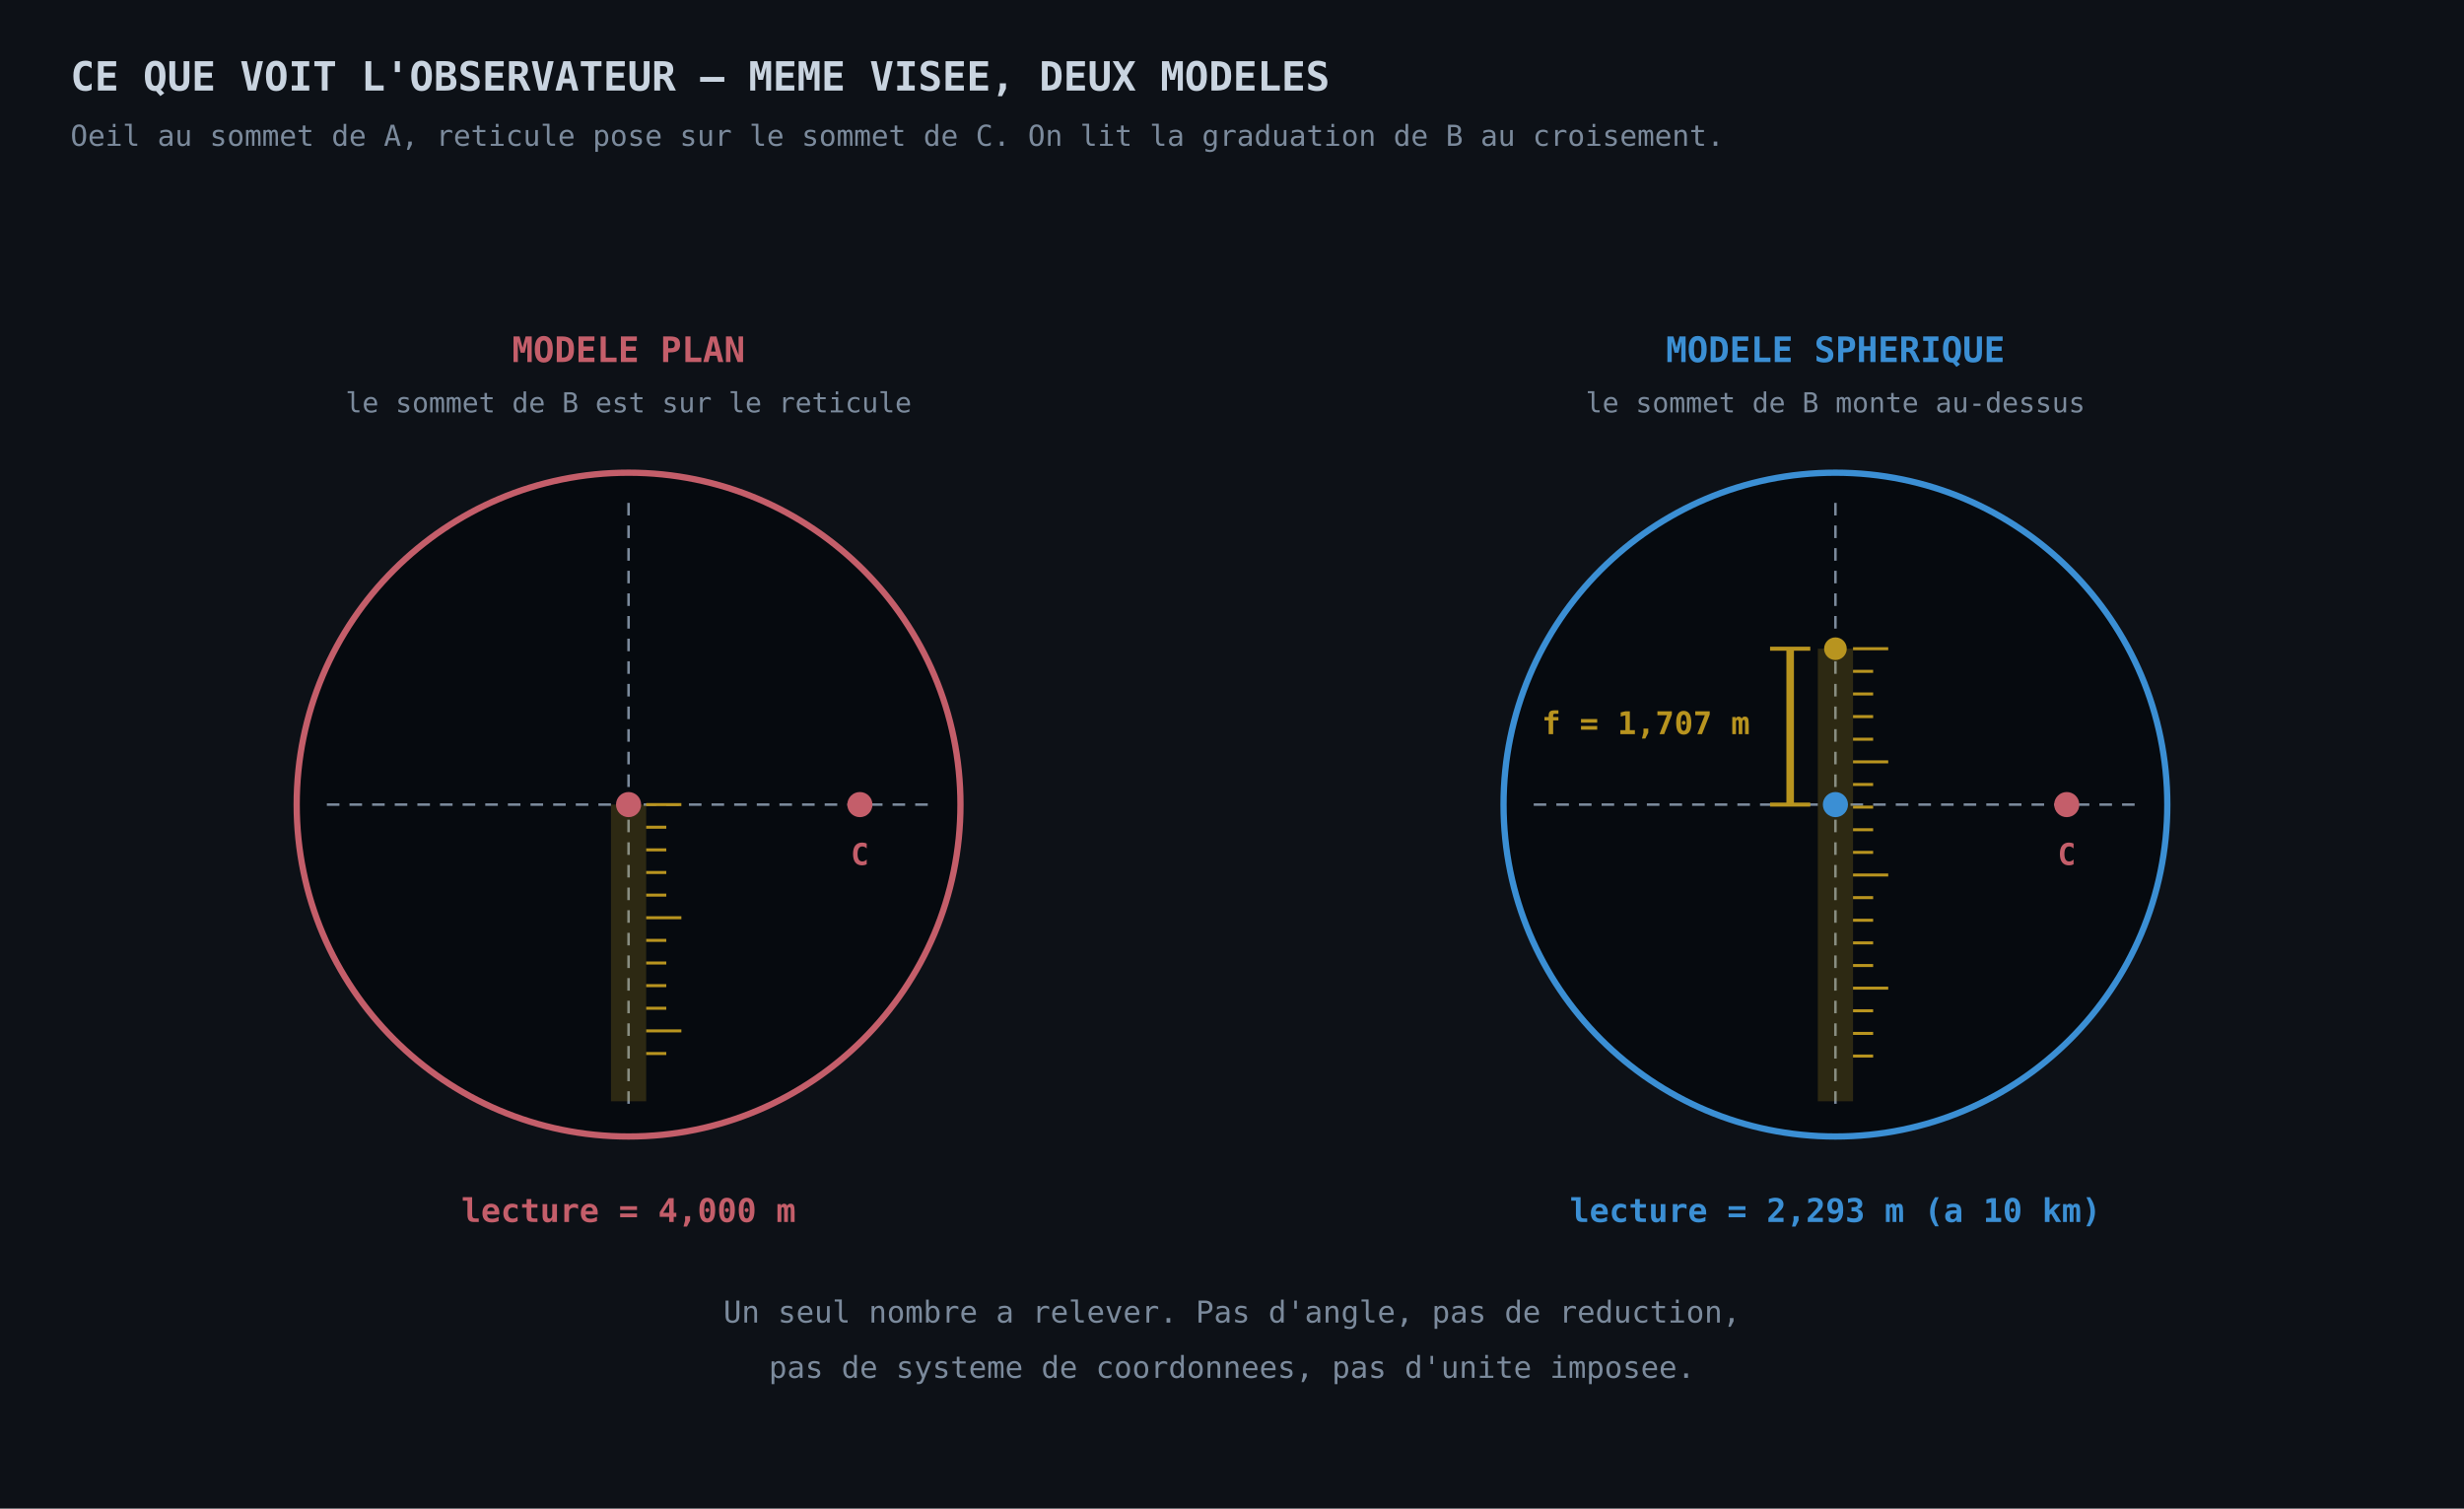
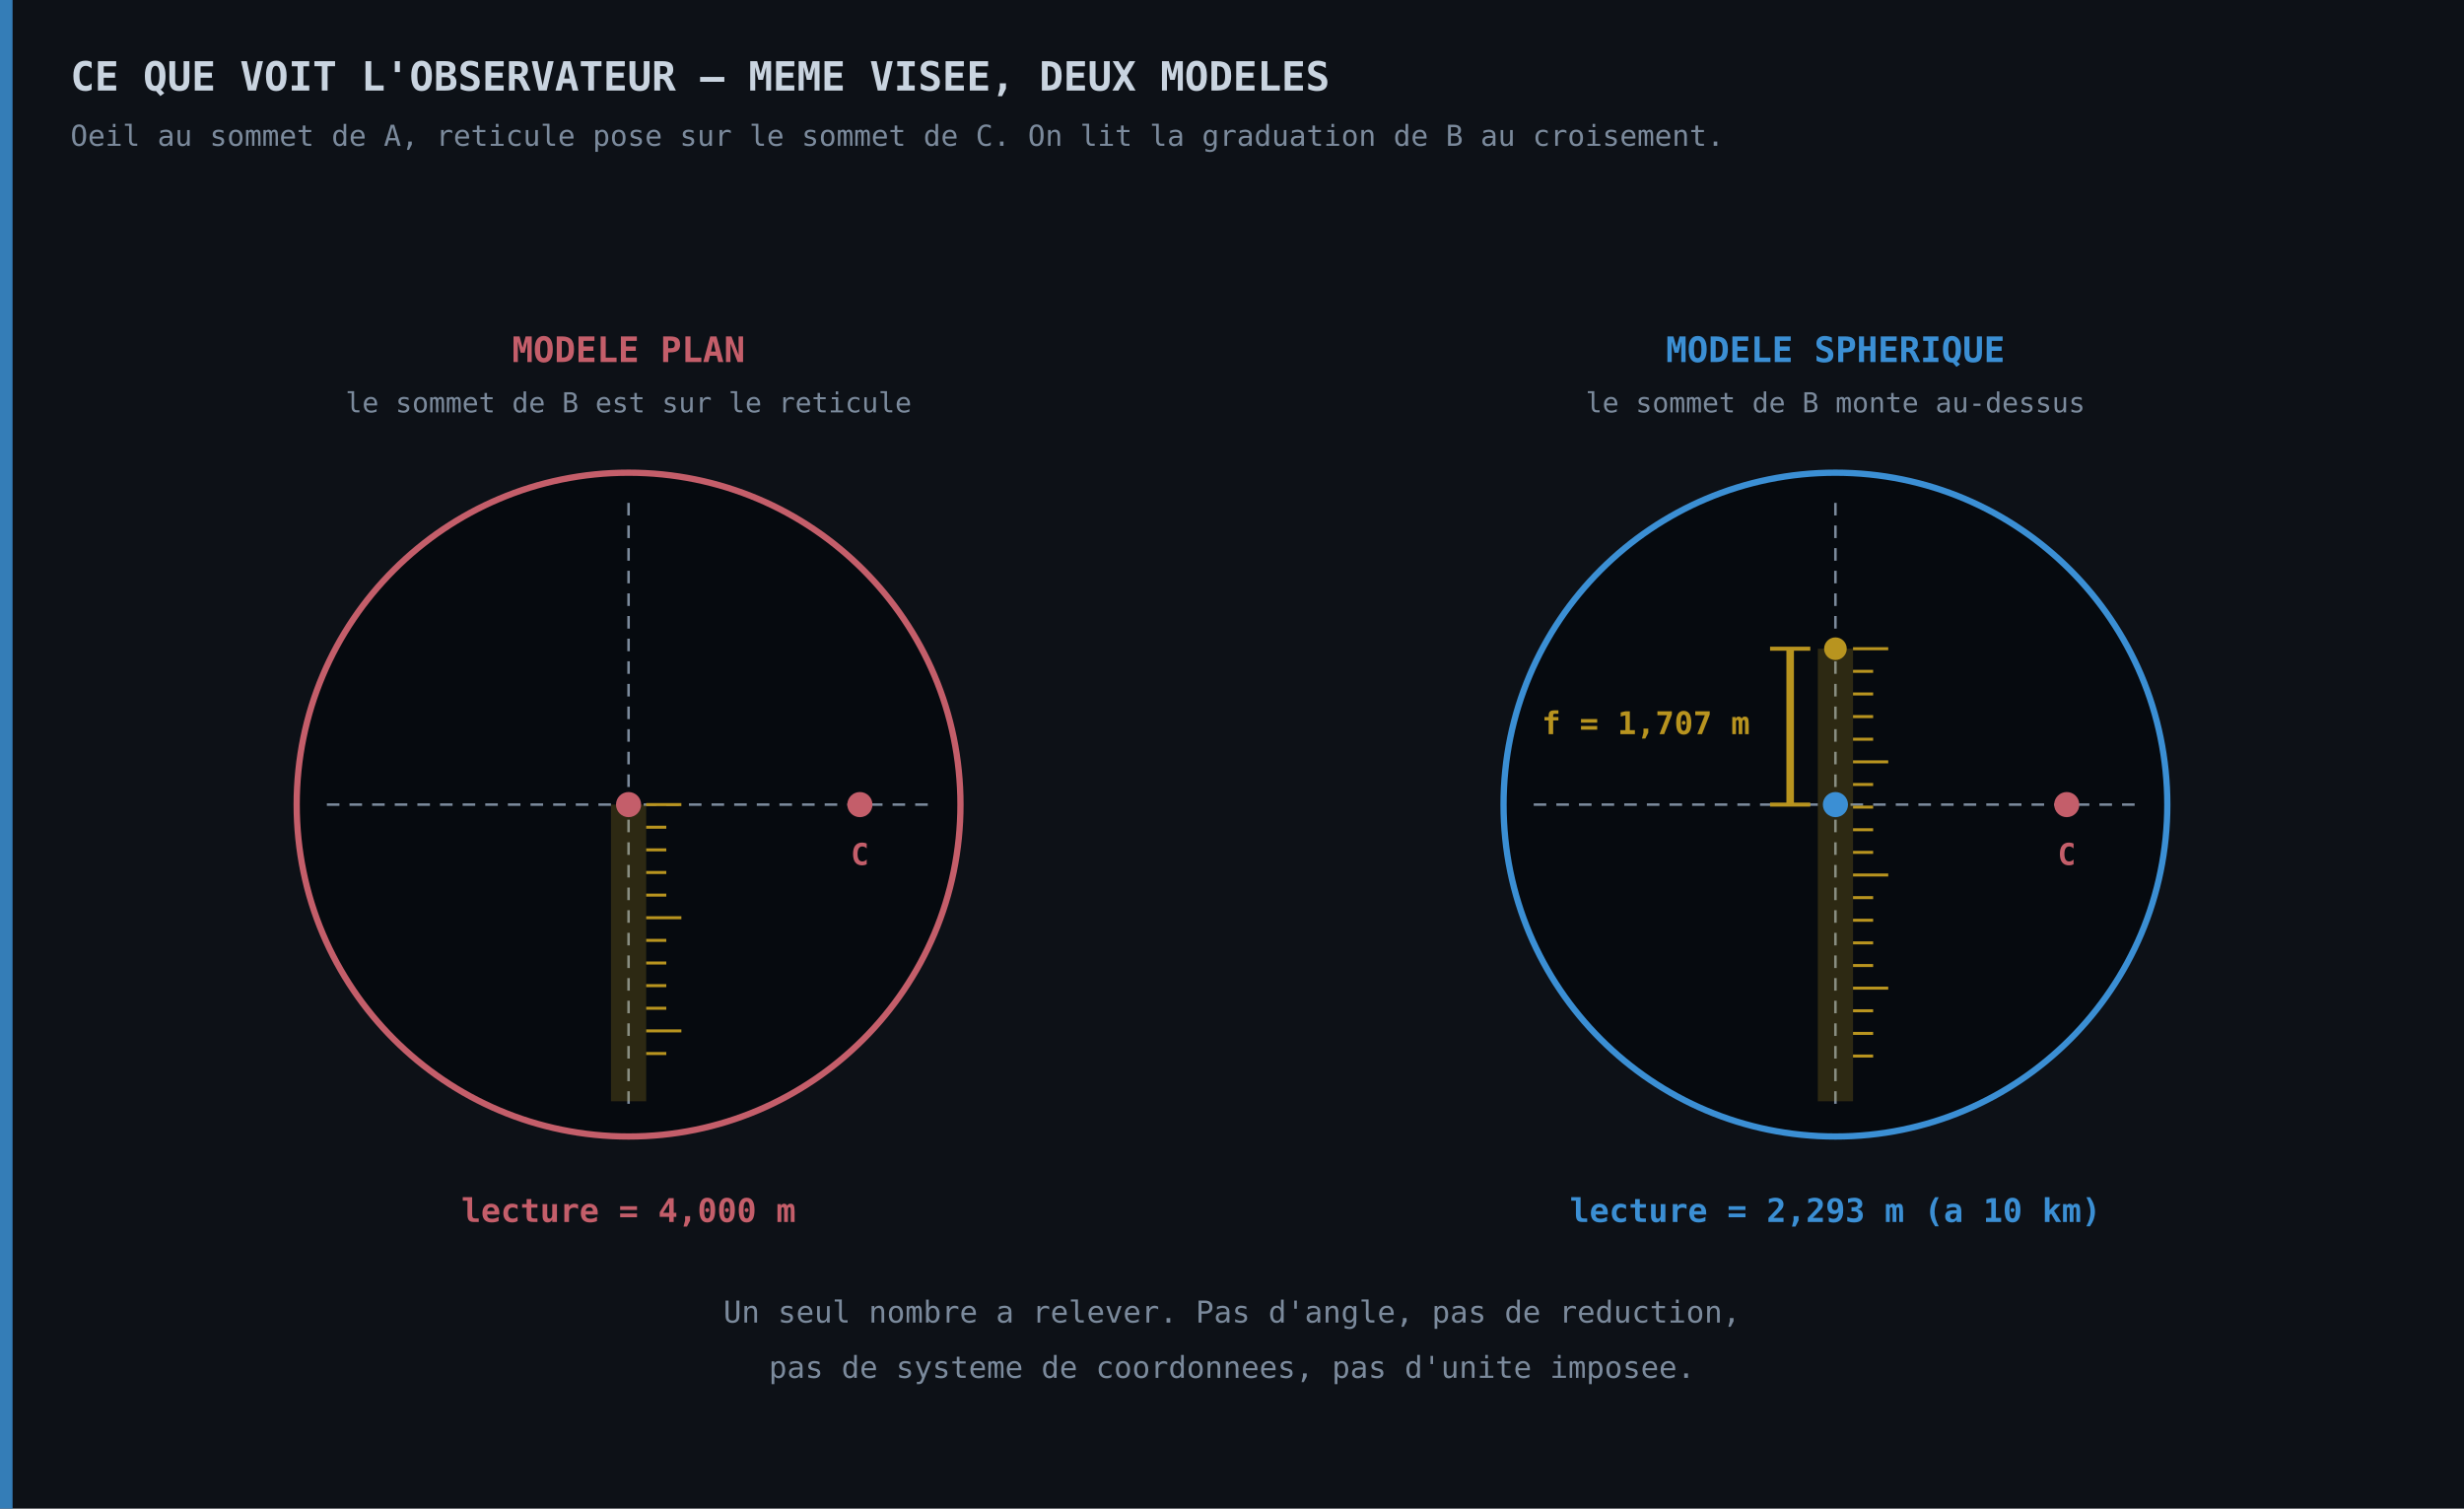
<svg xmlns="http://www.w3.org/2000/svg" viewBox="0 0 980 600" data-zoomable="true" role="img" aria-label="Ce que voit l observateur dans la lunette sous chaque modele">
  <rect x="0" y="0" width="980" height="600" rx="0" fill="#0d1117" opacity="1" />
+   <rect x="0" y="0" width="5" height="600" rx="0" fill="#3B8FD4" opacity="0.85" />
  <text x="28.0" y="36.0" fill="#c9d4e0" font-family="ui-monospace, SFMono-Regular, Menlo, monospace" font-size="16" font-weight="700">CE QUE VOIT L'OBSERVATEUR — MEME VISEE, DEUX MODELES</text>
  <text x="28.0" y="58.0" fill="#7b8a9c" font-family="ui-monospace, SFMono-Regular, Menlo, monospace" font-size="11.5" font-weight="400">Oeil au sommet de A, reticule pose sur le sommet de C. On lit la graduation de B au croisement.</text>
  <circle cx="250.0" cy="320.0" r="132" fill="#060a0f" opacity="1" stroke="#C45E6A" stroke-width="2.5" />
  <line x1="130.0" y1="320.0" x2="370.0" y2="320.0" stroke="#7b8a9c" stroke-width="1" stroke-dasharray="5 4" />
  <line x1="250.0" y1="200.0" x2="250.0" y2="440.0" stroke="#7b8a9c" stroke-width="1" stroke-dasharray="5 4" />
  <rect x="243" y="320" width="14" height="118" rx="0" fill="#B8941F" opacity="0.22" />
  <line x1="257.0" y1="320.0" x2="271.0" y2="320.0" stroke="#B8941F" stroke-width="1.2" />
  <line x1="257.0" y1="329.0" x2="265.0" y2="329.0" stroke="#B8941F" stroke-width="1.2" />
  <line x1="257.0" y1="338.0" x2="265.0" y2="338.0" stroke="#B8941F" stroke-width="1.2" />
  <line x1="257.0" y1="347.0" x2="265.0" y2="347.0" stroke="#B8941F" stroke-width="1.2" />
  <line x1="257.0" y1="356.0" x2="265.0" y2="356.0" stroke="#B8941F" stroke-width="1.2" />
  <line x1="257.0" y1="365.0" x2="271.0" y2="365.0" stroke="#B8941F" stroke-width="1.2" />
  <line x1="257.0" y1="374.0" x2="265.0" y2="374.0" stroke="#B8941F" stroke-width="1.2" />
  <line x1="257.0" y1="383.0" x2="265.0" y2="383.0" stroke="#B8941F" stroke-width="1.2" />
  <line x1="257.0" y1="392.0" x2="265.0" y2="392.0" stroke="#B8941F" stroke-width="1.2" />
  <line x1="257.0" y1="401.0" x2="265.0" y2="401.0" stroke="#B8941F" stroke-width="1.2" />
  <line x1="257.0" y1="410.0" x2="271.0" y2="410.0" stroke="#B8941F" stroke-width="1.2" />
  <line x1="257.0" y1="419.0" x2="265.0" y2="419.0" stroke="#B8941F" stroke-width="1.2" />
  <circle cx="250.0" cy="320.0" r="4.5" fill="#B8941F" opacity="1" />
  <circle cx="342.0" cy="320.0" r="5" fill="#C45E6A" opacity="1" />
  <text x="342.0" y="344.0" fill="#C45E6A" font-family="ui-monospace, SFMono-Regular, Menlo, monospace" font-size="12" font-weight="700" text-anchor="middle">C</text>
  <circle cx="250.0" cy="320.0" r="5" fill="#C45E6A" opacity="1" />
  <text x="250.0" y="144.0" fill="#C45E6A" font-family="ui-monospace, SFMono-Regular, Menlo, monospace" font-size="14" font-weight="700" text-anchor="middle">MODELE PLAN</text>
  <text x="250.0" y="164.0" fill="#7b8a9c" font-family="ui-monospace, SFMono-Regular, Menlo, monospace" font-size="11" font-weight="400" text-anchor="middle">le sommet de B est sur le reticule</text>
  <text x="250.0" y="486.0" fill="#C45E6A" font-family="ui-monospace, SFMono-Regular, Menlo, monospace" font-size="13" font-weight="700" text-anchor="middle">lecture = 4,000 m</text>
  <circle cx="730.0" cy="320.0" r="132" fill="#060a0f" opacity="1" stroke="#3B8FD4" stroke-width="2.5" />
  <line x1="610.0" y1="320.0" x2="850.0" y2="320.0" stroke="#7b8a9c" stroke-width="1" stroke-dasharray="5 4" />
  <line x1="730.0" y1="200.0" x2="730.0" y2="440.0" stroke="#7b8a9c" stroke-width="1" stroke-dasharray="5 4" />
  <rect x="723" y="258" width="14" height="180" rx="0" fill="#B8941F" opacity="0.22" />
  <line x1="737.0" y1="258.0" x2="751.0" y2="258.0" stroke="#B8941F" stroke-width="1.2" />
  <line x1="737.0" y1="267.0" x2="745.0" y2="267.0" stroke="#B8941F" stroke-width="1.2" />
  <line x1="737.0" y1="276.0" x2="745.0" y2="276.0" stroke="#B8941F" stroke-width="1.2" />
  <line x1="737.0" y1="285.0" x2="745.0" y2="285.0" stroke="#B8941F" stroke-width="1.2" />
  <line x1="737.0" y1="294.0" x2="745.0" y2="294.0" stroke="#B8941F" stroke-width="1.2" />
  <line x1="737.0" y1="303.0" x2="751.0" y2="303.0" stroke="#B8941F" stroke-width="1.2" />
  <line x1="737.0" y1="312.0" x2="745.0" y2="312.0" stroke="#B8941F" stroke-width="1.2" />
  <line x1="737.0" y1="321.0" x2="745.0" y2="321.0" stroke="#B8941F" stroke-width="1.2" />
  <line x1="737.0" y1="330.0" x2="745.0" y2="330.0" stroke="#B8941F" stroke-width="1.2" />
  <line x1="737.0" y1="339.0" x2="745.0" y2="339.0" stroke="#B8941F" stroke-width="1.2" />
  <line x1="737.0" y1="348.0" x2="751.0" y2="348.0" stroke="#B8941F" stroke-width="1.2" />
  <line x1="737.0" y1="357.0" x2="745.0" y2="357.0" stroke="#B8941F" stroke-width="1.2" />
  <line x1="737.0" y1="366.0" x2="745.0" y2="366.0" stroke="#B8941F" stroke-width="1.2" />
  <line x1="737.0" y1="375.0" x2="745.0" y2="375.0" stroke="#B8941F" stroke-width="1.2" />
  <line x1="737.0" y1="384.0" x2="745.0" y2="384.0" stroke="#B8941F" stroke-width="1.2" />
  <line x1="737.0" y1="393.0" x2="751.0" y2="393.0" stroke="#B8941F" stroke-width="1.2" />
  <line x1="737.0" y1="402.0" x2="745.0" y2="402.0" stroke="#B8941F" stroke-width="1.2" />
  <line x1="737.0" y1="411.0" x2="745.0" y2="411.0" stroke="#B8941F" stroke-width="1.2" />
  <line x1="737.0" y1="420.0" x2="745.0" y2="420.0" stroke="#B8941F" stroke-width="1.2" />
  <circle cx="730.0" cy="258.0" r="4.5" fill="#B8941F" opacity="1" />
  <circle cx="822.0" cy="320.0" r="5" fill="#C45E6A" opacity="1" />
  <text x="822.0" y="344.0" fill="#C45E6A" font-family="ui-monospace, SFMono-Regular, Menlo, monospace" font-size="12" font-weight="700" text-anchor="middle">C</text>
  <circle cx="730.0" cy="320.0" r="5" fill="#3B8FD4" opacity="1" />
  <text x="730.0" y="144.0" fill="#3B8FD4" font-family="ui-monospace, SFMono-Regular, Menlo, monospace" font-size="14" font-weight="700" text-anchor="middle">MODELE SPHERIQUE</text>
  <text x="730.0" y="164.0" fill="#7b8a9c" font-family="ui-monospace, SFMono-Regular, Menlo, monospace" font-size="11" font-weight="400" text-anchor="middle">le sommet de B monte au-dessus</text>
  <text x="730.0" y="486.0" fill="#3B8FD4" font-family="ui-monospace, SFMono-Regular, Menlo, monospace" font-size="13" font-weight="700" text-anchor="middle">lecture = 2,293 m   (a 10 km)</text>
  <line x1="712.0" y1="320.0" x2="712.0" y2="258.0" stroke="#B8941F" stroke-width="3" />
  <line x1="704.0" y1="320.0" x2="720.0" y2="320.0" stroke="#B8941F" stroke-width="1.6" />
  <line x1="704.0" y1="258.0" x2="720.0" y2="258.0" stroke="#B8941F" stroke-width="1.6" />
  <text x="696.0" y="292.0" fill="#B8941F" font-family="ui-monospace, SFMono-Regular, Menlo, monospace" font-size="12.5" font-weight="700" text-anchor="end">f = 1,707 m</text>
  <text x="490.0" y="526.0" fill="#7b8a9c" font-family="ui-monospace, SFMono-Regular, Menlo, monospace" font-size="12" font-weight="400" text-anchor="middle">Un seul nombre a relever. Pas d'angle, pas de reduction,</text>
  <text x="490.0" y="548.0" fill="#7b8a9c" font-family="ui-monospace, SFMono-Regular, Menlo, monospace" font-size="12" font-weight="400" text-anchor="middle">pas de systeme de coordonnees, pas d'unite imposee.</text>
</svg>
